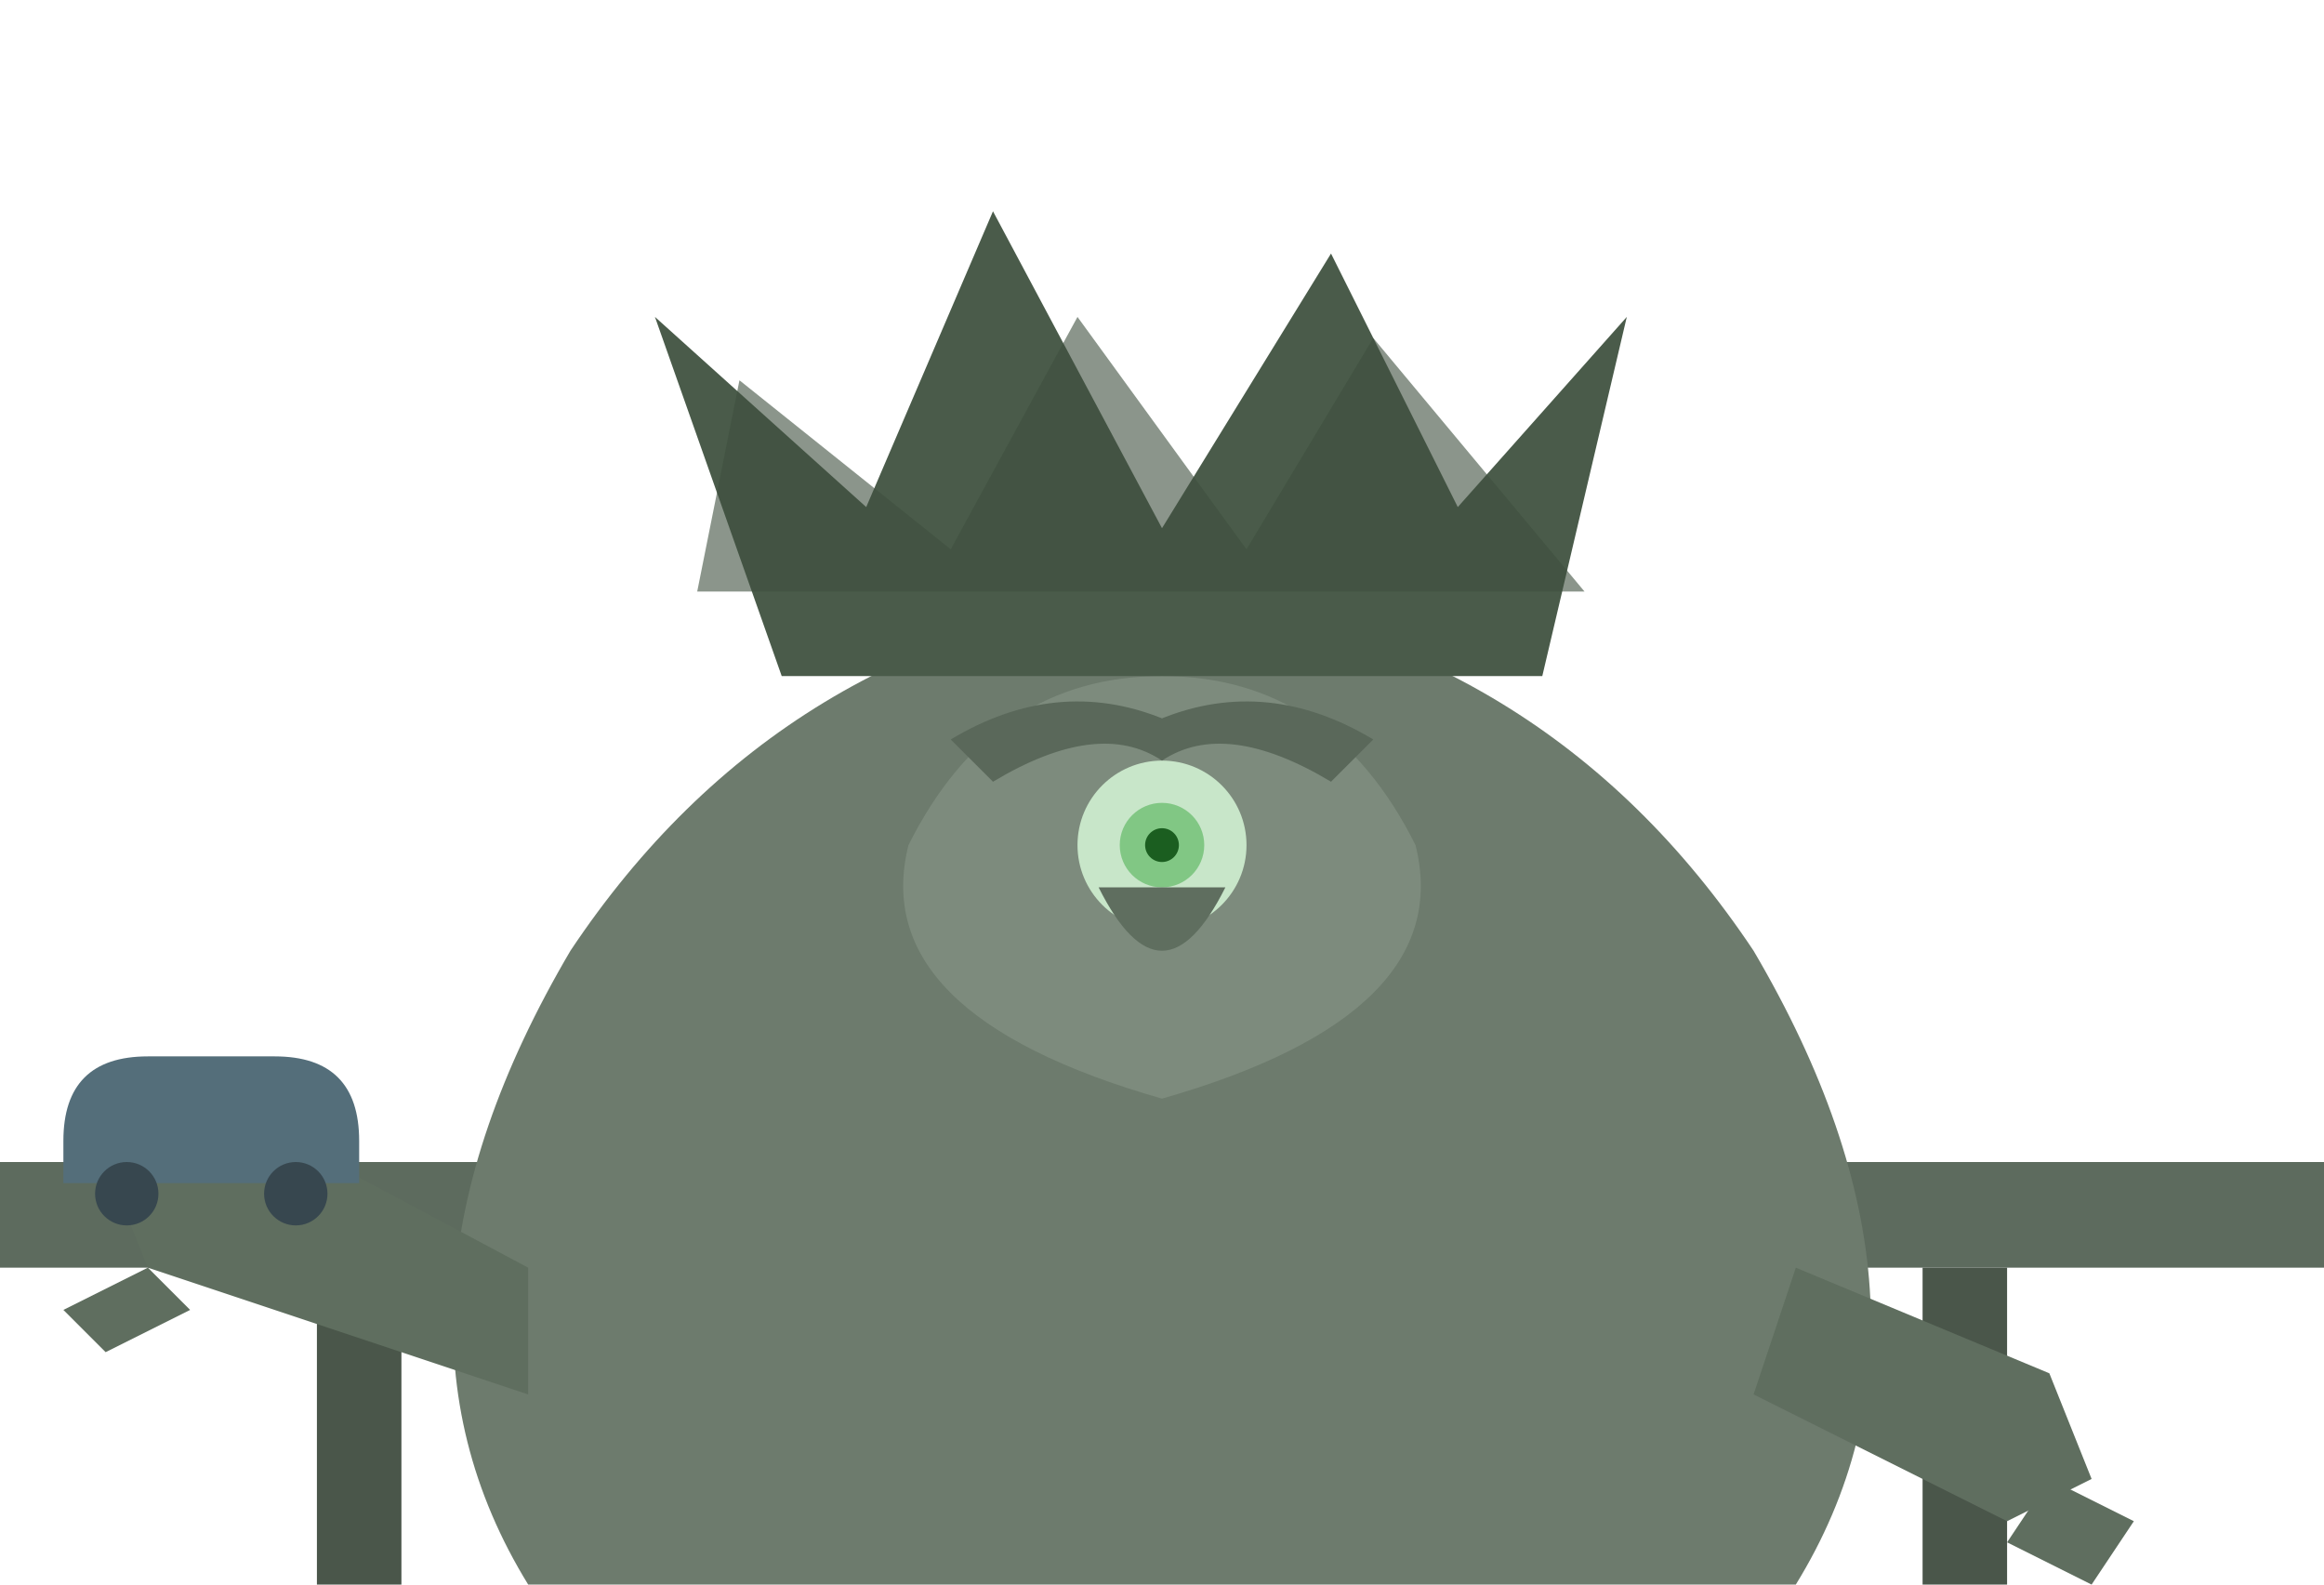
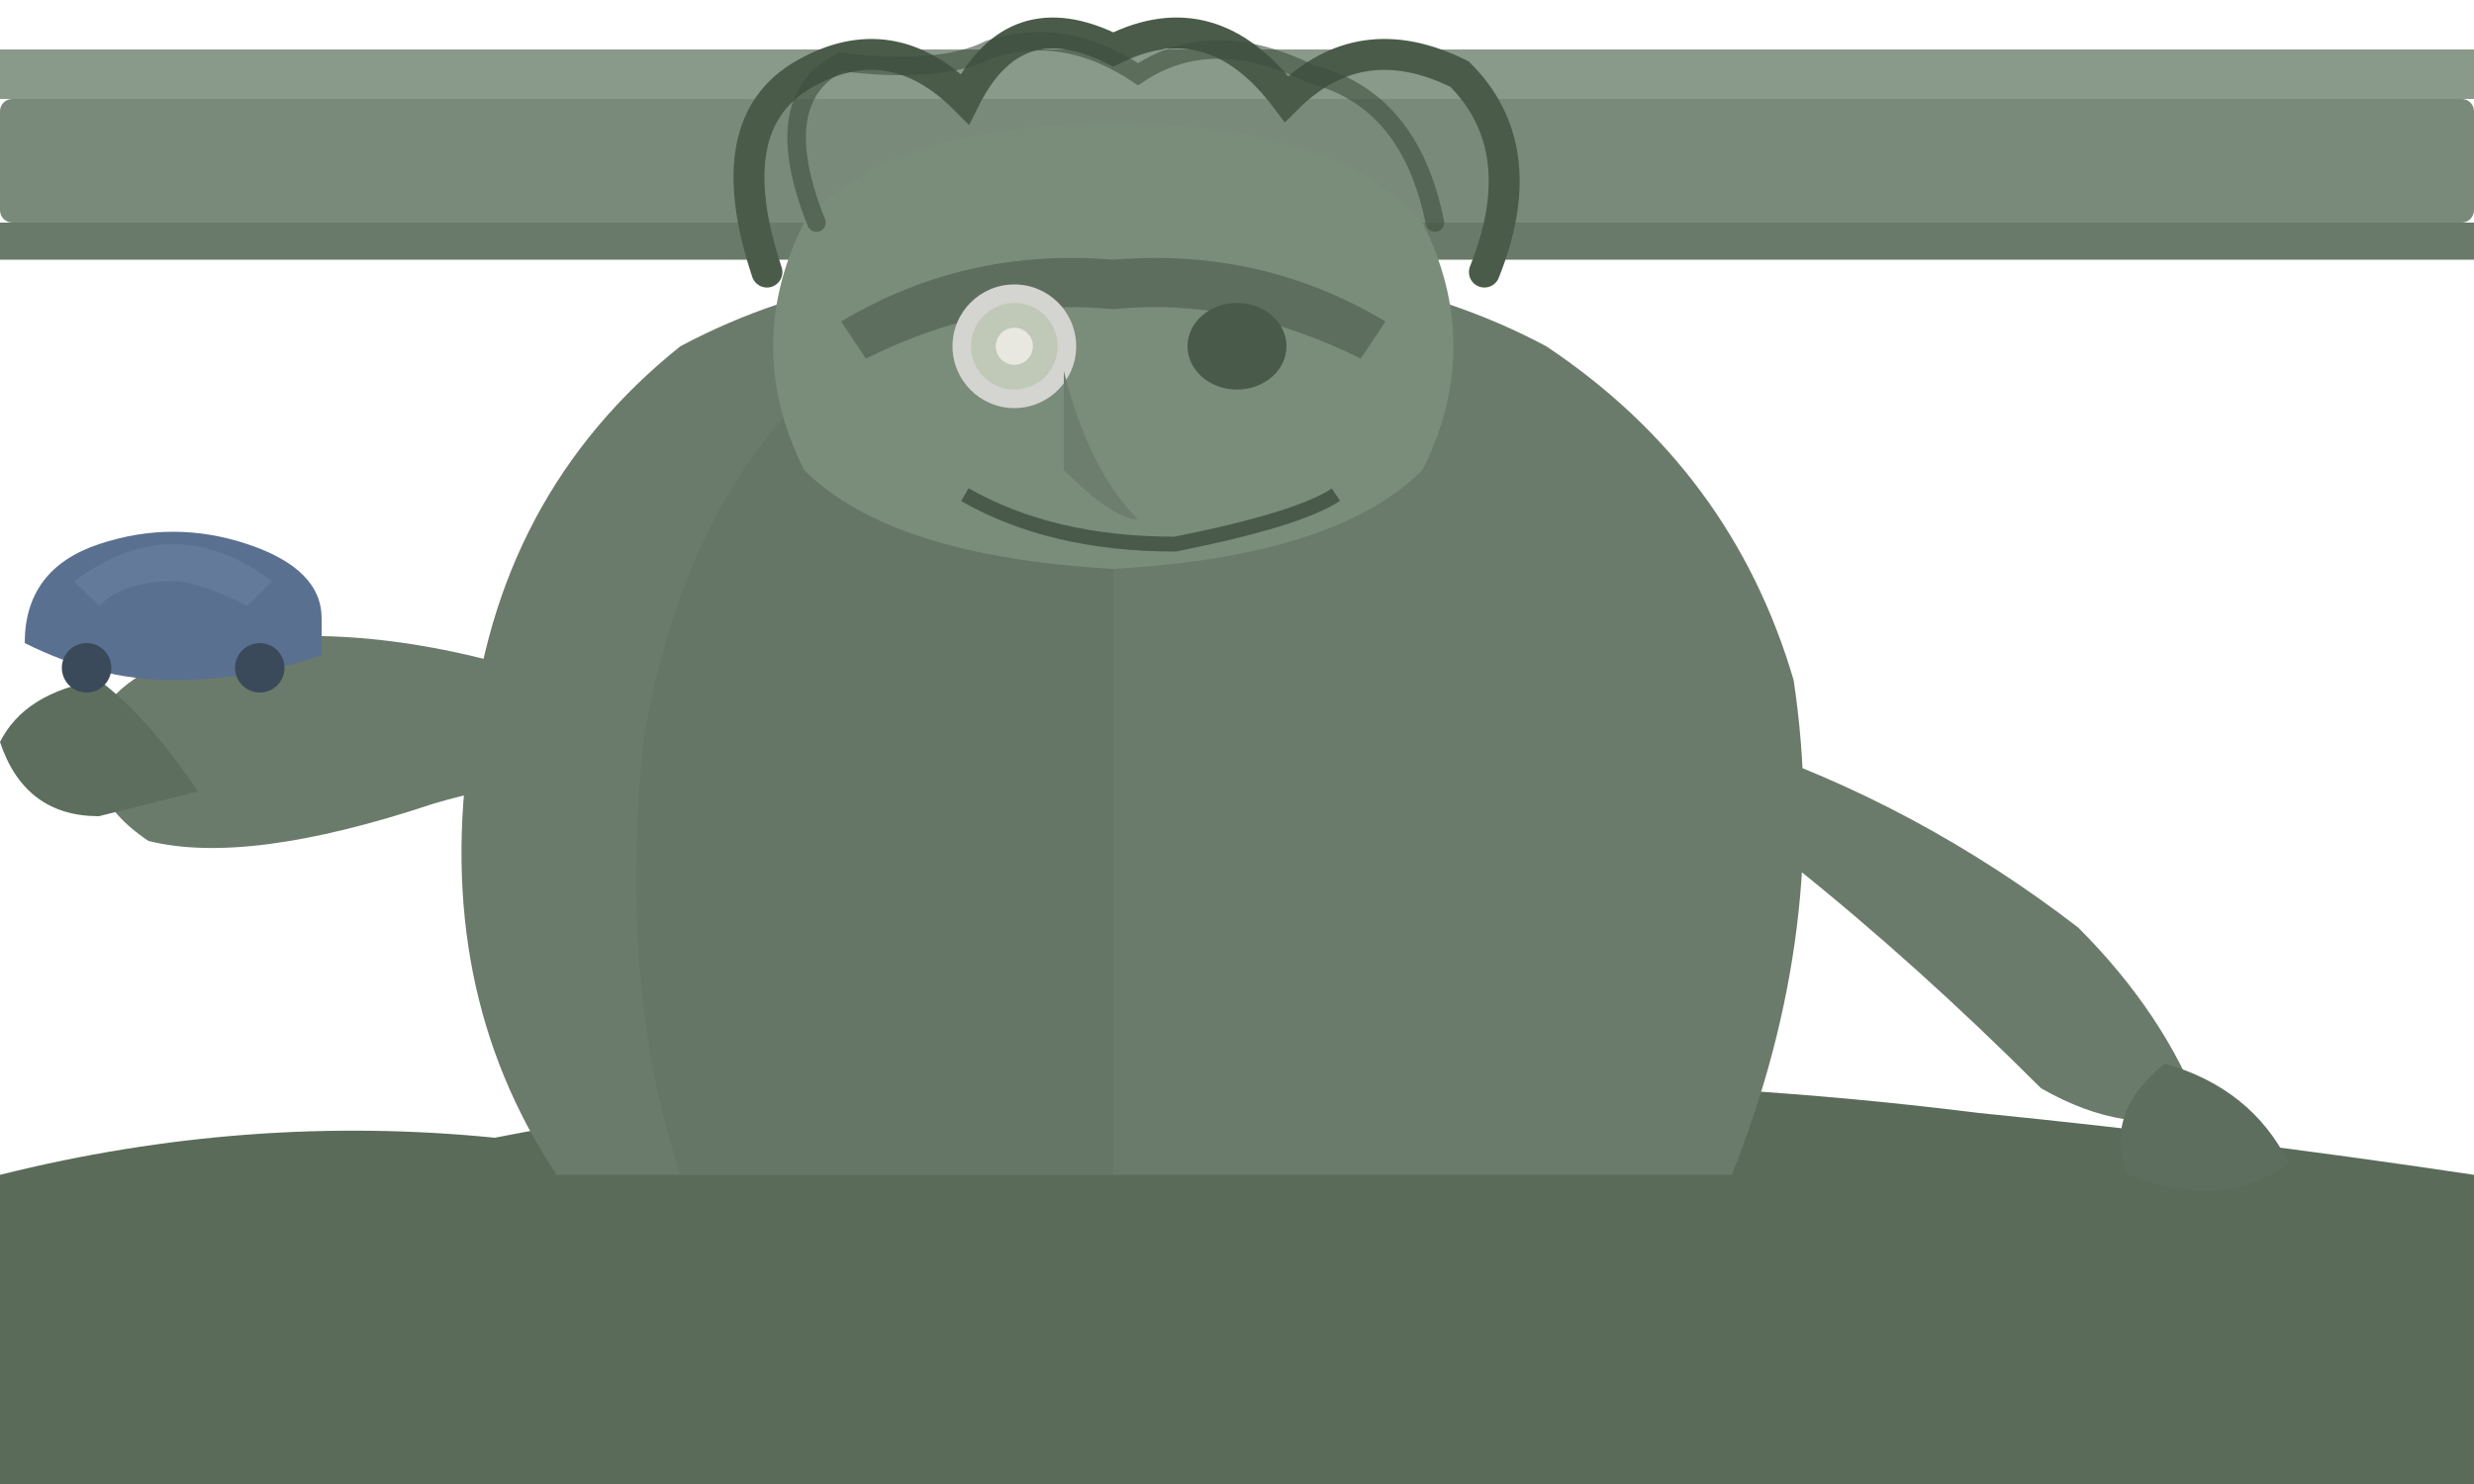
- <svg xmlns="http://www.w3.org/2000/svg" viewBox="-55 -70 110 75">
-   <path d="M -55 -15 L 55 -15 L 55 -10 L -55 -10 Z" fill="#5D6B5E" />
-   <path d="M -40 -10 L -36 -10 L -36 5 L -40 5 Z" fill="#4A564A" />
-   <path d="M 36 -10 L 40 -10 L 40 5 L 36 5 Z" fill="#4A564A" />
-   <path d="M -30 5 Q -38 -8 -28 -25 Q -18 -40 0 -42 Q 18 -40 28 -25 Q 38 -8 30 5 Z" fill="#6D7B6D" />
-   <path d="M -12 -30 Q -8 -38 0 -38 Q 8 -38 12 -30 Q 14 -22 0 -18 Q -14 -22 -12 -30 Z" fill="#7D8B7D" />
-   <circle cx="0" cy="-30" r="4" fill="#C8E6C9" />
-   <circle cx="0" cy="-30" r="2" fill="#81C784" />
-   <circle cx="0" cy="-30" r="0.8" fill="#1B5E20" />
-   <path d="M -10 -35 Q -5 -38 0 -36 Q 5 -38 10 -35 L 8 -33 Q 3 -36 0 -34 Q -3 -36 -8 -33 Z" fill="#5A685A" />
-   <path d="M -3 -28 Q 0 -22 3 -28 Z" fill="#5F6E5F" />
-   <path d="M -18 -38 L -24 -55 L -14 -46 L -8 -60 L 0 -45 L 8 -58 L 14 -46 L 22 -55 L 18 -38 Z" fill="#4A5B4A" />
-   <path d="M -22 -42 L -20 -52 L -10 -44 L -4 -55 L 4 -44 L 10 -54 L 20 -42 Z" fill="#3D4F3D" opacity="0.6" />
-   <path d="M -30 -10 L -45 -18 L -50 -15 L -48 -10 L -30 -4 Z" fill="#5F6E5F" />
-   <path d="M -52 -16 Q -52 -20 -48 -20 L -42 -20 Q -38 -20 -38 -16 L -38 -14 L -52 -14 Z" fill="#546E7A" />
-   <circle cx="-49" cy="-13.5" r="1.5" fill="#37474F" />
-   <circle cx="-41" cy="-13.5" r="1.5" fill="#37474F" />
-   <path d="M 30 -10 L 42 -5 L 44 0 L 40 2 L 28 -4 Z" fill="#5F6E5F" />
-   <path d="M -48 -10 L -52 -8 L -50 -6 L -46 -8 Z" fill="#5F6E5F" />
-   <path d="M 42 0 L 46 2 L 44 5 L 40 3 Z" fill="#5F6E5F" />
+ <svg xmlns="http://www.w3.org/2000/svg" viewBox="0 0 200 120">
+   <path d="M 0 120 L 0 95 Q 20 90 40 92 Q 60 88 80 90 Q 120 85 160 90 Q 180 92 200 95 L 200 120 Z" fill="#5A6B5A" />
+   <rect x="0" y="8" width="200" height="10" fill="#7A8A7A" rx="1" />
+   <rect x="0" y="18" width="200" height="3" fill="#6A7A6A" />
+   <rect x="0" y="4" width="200" height="4" fill="#8A9A8A" />
+   <path d="M 45 95 Q 35 80 38 60 Q 40 40 55 28 Q 70 20 90 22 Q 110 20 125 28 Q 140 38 145 55 Q 148 75 140 95 Z" fill="#6B7B6B" />
+   <path d="M 55 95 Q 50 80 52 60 Q 55 42 65 32 Q 75 25 90 24 L 90 95 Z" fill="#617161" opacity="0.5" />
+   <path d="M 65 38 Q 60 28 65 18 Q 72 10 90 10 Q 108 10 115 18 Q 120 28 115 38 Q 108 45 90 46 Q 72 45 65 38 Z" fill="#7A8C7A" />
+   <path d="M 68 26 Q 78 20 90 21 Q 102 20 112 26 L 110 29 Q 100 24 90 25 Q 80 24 70 29 Z" fill="#5E6E5E" />
+   <circle cx="82" cy="28" r="5" fill="#D4D4D0" />
+   <circle cx="82" cy="28" r="3.5" fill="#C0C8B8" />
+   <circle cx="82" cy="28" r="1.5" fill="#E8E8E0" />
+   <ellipse cx="100" cy="28" rx="4" ry="3.5" fill="#4A5A4A" />
+   <path d="M 86 30 Q 88 38 92 42 Q 90 42 86 38 Z" fill="#6E7E6E" />
+   <path d="M 78 40 Q 85 44 95 44 Q 105 42 108 40" fill="none" stroke="#4A5A4A" stroke-width="1.2" />
+   <path d="M 62 22 Q 58 10 65 6 Q 72 2 78 8 Q 82 0 90 4 Q 98 0 104 8 Q 110 2 118 6 Q 124 12 120 22" fill="none" stroke="#4A5B4A" stroke-width="2.5" stroke-linecap="round" />
+   <path d="M 66 18 Q 62 8 68 5 Q 76 6 80 4 Q 86 2 92 6 Q 98 2 106 6 Q 114 8 116 18" fill="none" stroke="#3D4E3D" stroke-width="1.5" stroke-linecap="round" opacity="0.6" />
+   <path d="M 45 55 Q 30 50 18 52 Q 10 54 8 58 Q 6 64 12 68 Q 20 70 35 65 Q 45 62 50 65 Z" fill="#6B7B6B" />
+   <path d="M 8 55 Q 2 56 0 60 Q 2 66 8 66 L 16 64 Q 12 58 8 55 Z" fill="#5E6E5E" />
+   <path d="M 2 52 Q 2 46 8 44 Q 14 42 20 44 Q 26 46 26 50 L 26 53 Q 20 55 14 55 Q 8 55 2 52 Z" fill="#5A7090" />
+   <path d="M 6 47 Q 10 44 14 44 Q 18 44 22 47 L 20 49 Q 16 47 14 47 Q 10 47 8 49 Z" fill="#6A80A0" opacity="0.6" />
+   <circle cx="7" cy="54" r="2" fill="#3A4A5A" />
+   <circle cx="21" cy="54" r="2" fill="#3A4A5A" />
+   <path d="M 140 60 Q 155 65 168 75 Q 175 82 178 90 Q 172 92 165 88 Q 155 78 145 70 Q 140 68 138 65 Z" fill="#6B7B6B" />
+   <path d="M 175 86 Q 182 88 185 94 Q 180 98 172 95 Q 170 90 175 86 Z" fill="#5E6E5E" />
</svg>
